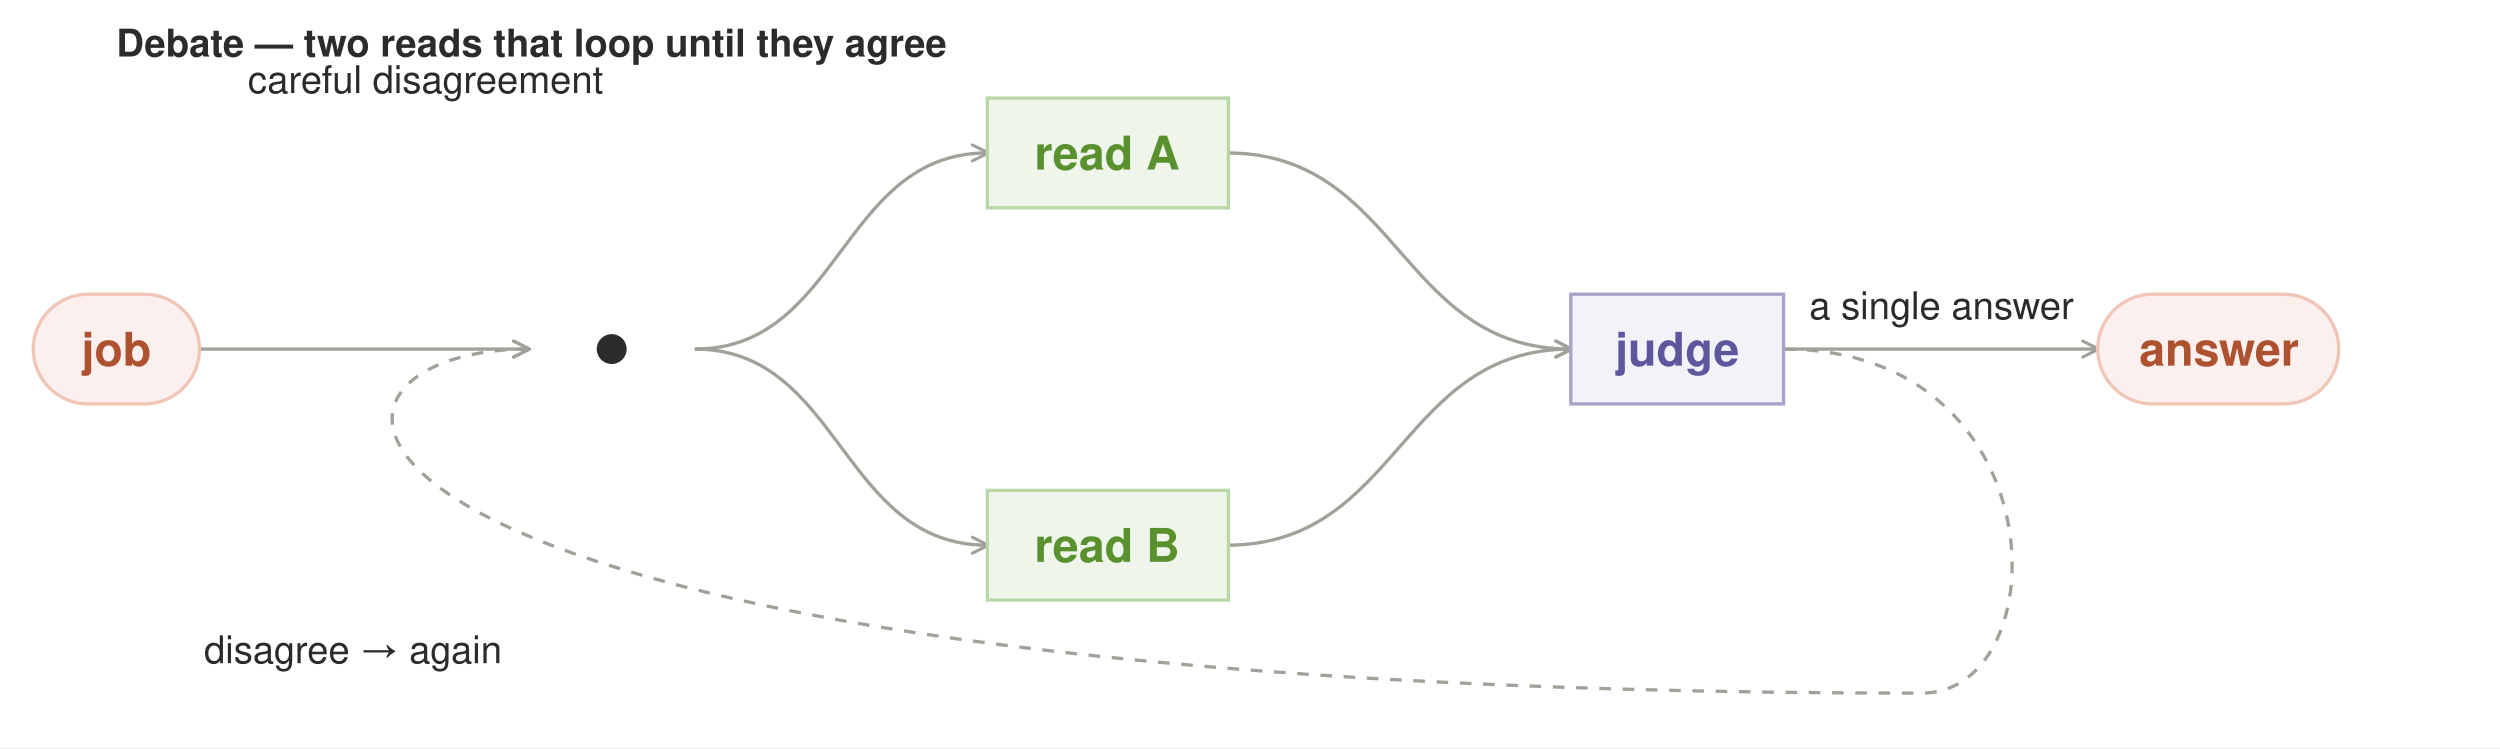
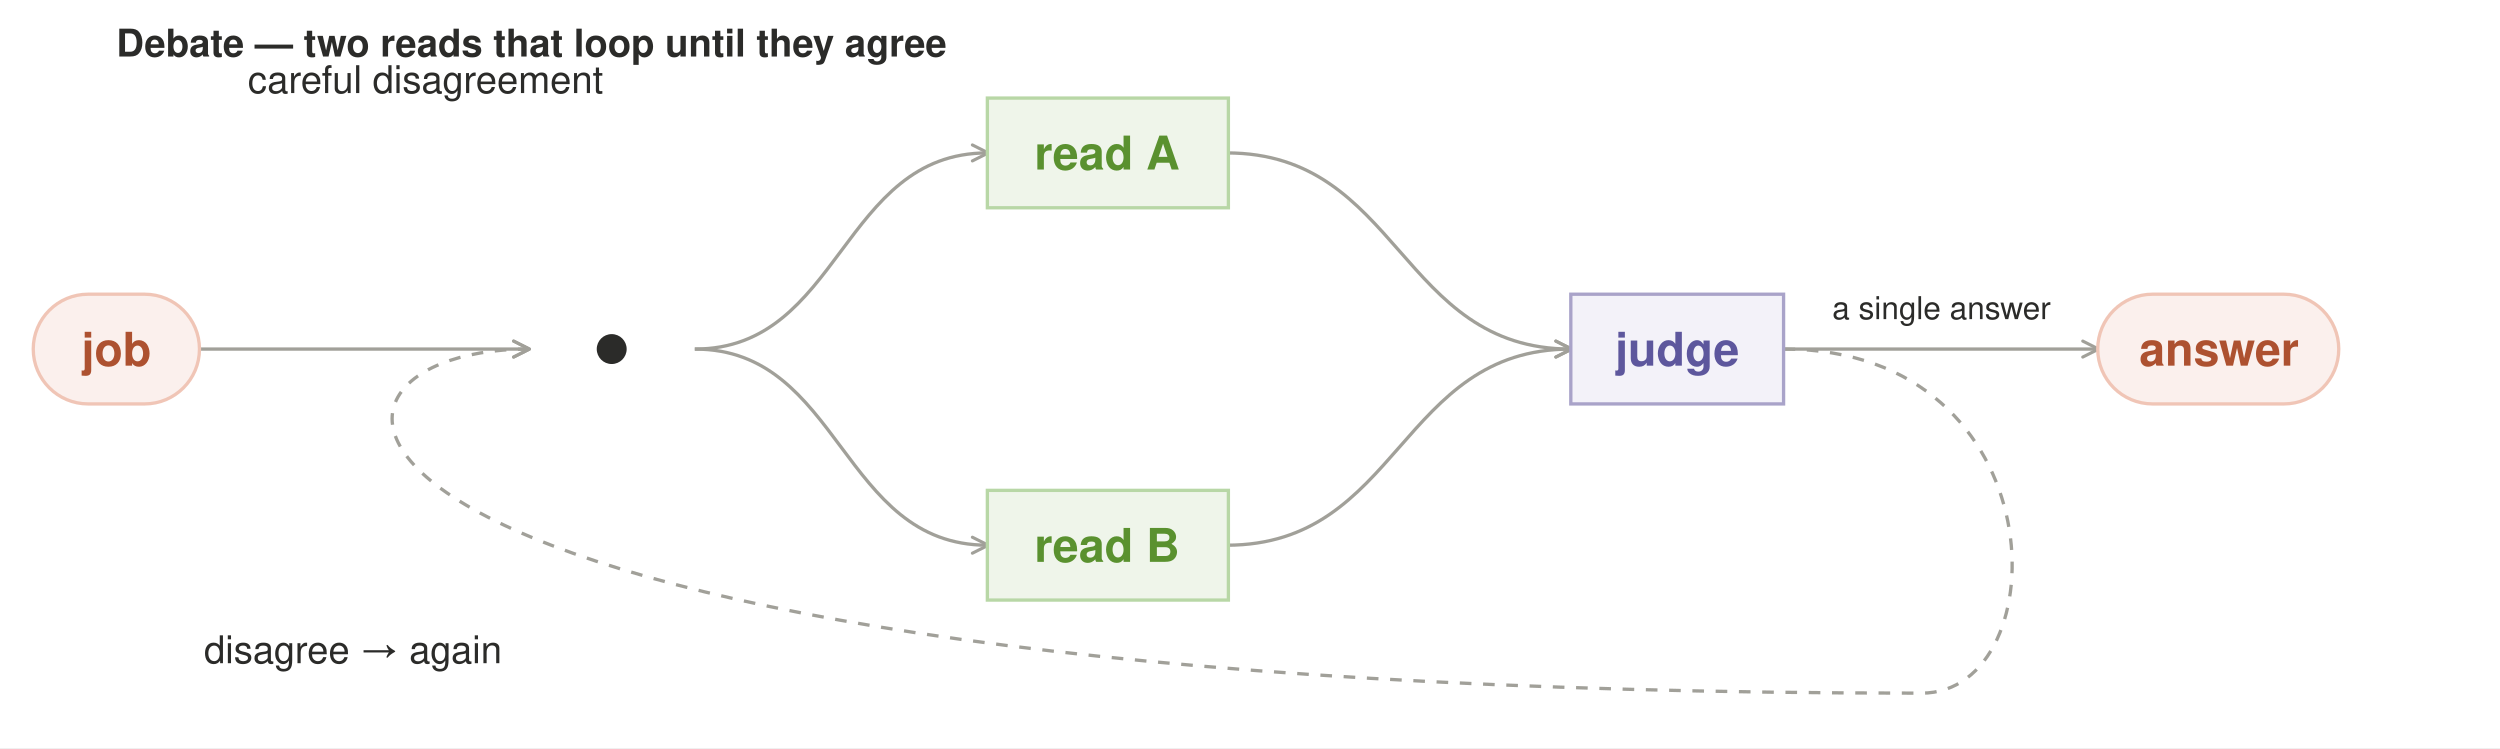
<svg xmlns="http://www.w3.org/2000/svg" viewBox="0 0 1504 450" font-family="Avenir Next, Nunito, Segoe UI, Helvetica, Arial, sans-serif">
  <defs>
    <marker id="ha" markerWidth="13.3" markerHeight="13.3" refX="11" refY="7.0" orient="auto" markerUnits="userSpaceOnUse">
      <path d="M2 2.2 L11.5 7.0 L2 11.8" fill="none" stroke="#a1a099" stroke-width="1.9" stroke-linecap="round" stroke-linejoin="round" />
    </marker>
    <marker id="Ha" markerWidth="18.1" markerHeight="18.1" refX="15" refY="9.5" orient="auto" markerUnits="userSpaceOnUse">
      <path d="M2 3.0 L15.6 9.5 L2 16.0" fill="none" stroke="#a1a099" stroke-width="3.0" stroke-linecap="round" stroke-linejoin="round" />
    </marker>
    <marker id="hg" markerWidth="13.3" markerHeight="13.3" refX="11" refY="7.0" orient="auto" markerUnits="userSpaceOnUse">
      <path d="M2 2.2 L11.5 7.0 L2 11.8" fill="none" stroke="#5a912f" stroke-width="1.9" stroke-linecap="round" stroke-linejoin="round" />
    </marker>
    <marker id="Hg" markerWidth="18.1" markerHeight="18.1" refX="15" refY="9.5" orient="auto" markerUnits="userSpaceOnUse">
      <path d="M2 3.0 L15.6 9.5 L2 16.0" fill="none" stroke="#5a912f" stroke-width="3.0" stroke-linecap="round" stroke-linejoin="round" />
    </marker>
    <marker id="hp" markerWidth="13.3" markerHeight="13.3" refX="11" refY="7.0" orient="auto" markerUnits="userSpaceOnUse">
      <path d="M2 2.2 L11.5 7.0 L2 11.8" fill="none" stroke="#5d579d" stroke-width="1.9" stroke-linecap="round" stroke-linejoin="round" />
    </marker>
    <marker id="Hp" markerWidth="18.1" markerHeight="18.1" refX="15" refY="9.5" orient="auto" markerUnits="userSpaceOnUse">
      <path d="M2 3.0 L15.6 9.5 L2 16.0" fill="none" stroke="#5d579d" stroke-width="3.0" stroke-linecap="round" stroke-linejoin="round" />
    </marker>
    <marker id="hc" markerWidth="13.3" markerHeight="13.3" refX="11" refY="7.0" orient="auto" markerUnits="userSpaceOnUse">
      <path d="M2 2.2 L11.5 7.0 L2 11.8" fill="none" stroke="#ad5130" stroke-width="1.9" stroke-linecap="round" stroke-linejoin="round" />
    </marker>
    <marker id="Hc" markerWidth="18.1" markerHeight="18.1" refX="15" refY="9.5" orient="auto" markerUnits="userSpaceOnUse">
      <path d="M2 3.0 L15.6 9.5 L2 16.0" fill="none" stroke="#ad5130" stroke-width="3.0" stroke-linecap="round" stroke-linejoin="round" />
    </marker>
    <marker id="hk" markerWidth="13.3" markerHeight="13.3" refX="11" refY="7.0" orient="auto" markerUnits="userSpaceOnUse">
      <path d="M2 2.2 L11.5 7.0 L2 11.8" fill="none" stroke="#2b2b29" stroke-width="1.9" stroke-linecap="round" stroke-linejoin="round" />
    </marker>
    <marker id="Hk" markerWidth="18.1" markerHeight="18.1" refX="15" refY="9.5" orient="auto" markerUnits="userSpaceOnUse">
      <path d="M2 3.0 L15.6 9.5 L2 16.0" fill="none" stroke="#2b2b29" stroke-width="3.0" stroke-linecap="round" stroke-linejoin="round" />
    </marker>
  </defs>
  <rect width="1504" height="450" fill="#fff" />
  <text x="70" y="34" text-anchor="start" fill="#2b2b29" font-size="23" font-weight="700">Debate — two reads that loop until they agree</text>
  <text x="256" y="56" text-anchor="middle" fill="#2b2b29" font-size="23">careful disagreement</text>
-   <text x="1168" y="192" text-anchor="middle" fill="#2b2b29" font-size="23">a single answer</text>
+   <text x="1168" y="192" text-anchor="middle" fill="#2b2b29" font-size="19">a single answer</text>
  <text x="302" y="399" text-anchor="end" fill="#2b2b29" font-size="23">disagree → again</text>
  <path d="M 120 210 C 219 210, 219 210, 318 210" fill="none" stroke="#a1a099" stroke-width="2" marker-end="url(#ha)" />
  <path d="M 418 210 C 506 210, 506 92, 594 92" fill="none" stroke="#a1a099" stroke-width="2" marker-end="url(#ha)" />
  <path d="M 418 210 C 506 210, 506 328, 594 328" fill="none" stroke="#a1a099" stroke-width="2" marker-end="url(#ha)" />
  <path d="M 738 92 C 842 92, 842 210, 945 210" fill="none" stroke="#a1a099" stroke-width="2" marker-end="url(#ha)" />
  <path d="M 738 328 C 842 328, 842 210, 945 210" fill="none" stroke="#a1a099" stroke-width="2" marker-end="url(#ha)" />
  <path d="M 1073 210 C 1168 210, 1168 210, 1262 210" fill="none" stroke="#a1a099" stroke-width="2" marker-end="url(#ha)" />
  <path d="M 1073 210 C 1239 210, 1239 417, 1156 417 C 152 417, 152 210, 318 210" fill="none" stroke="#a1a099" stroke-width="2" stroke-dasharray="7 7" marker-end="url(#ha)" />
  <rect x="20" y="177" width="100" height="66" rx="33" fill="#fbf0ed" stroke="#f0c5b6" stroke-width="2" />
  <text x="70" y="220" text-anchor="middle" fill="#ad5130" font-size="28" font-weight="600">job</text>
  <circle cx="368" cy="210" r="9" fill="#2b2b29" />
  <rect x="594" y="59" width="145" height="66" rx="0" fill="#eff5ea" stroke="#b8d7a6" stroke-width="2" />
  <text x="666" y="102" text-anchor="middle" fill="#5a912f" font-size="28" font-weight="600">read A</text>
  <rect x="594" y="295" width="145" height="66" rx="0" fill="#eff5ea" stroke="#b8d7a6" stroke-width="2" />
  <text x="666" y="338" text-anchor="middle" fill="#5a912f" font-size="28" font-weight="600">read B</text>
  <rect x="945" y="177" width="128" height="66" rx="0" fill="#f3f2f9" stroke="#a9a3c9" stroke-width="2" />
  <text x="1009" y="220" text-anchor="middle" fill="#5d579d" font-size="28" font-weight="600">judge</text>
  <rect x="1262" y="177" width="145" height="66" rx="33" fill="#fbf0ed" stroke="#f0c5b6" stroke-width="2" />
  <text x="1335" y="220" text-anchor="middle" fill="#ad5130" font-size="28" font-weight="600">answer</text>
</svg>
